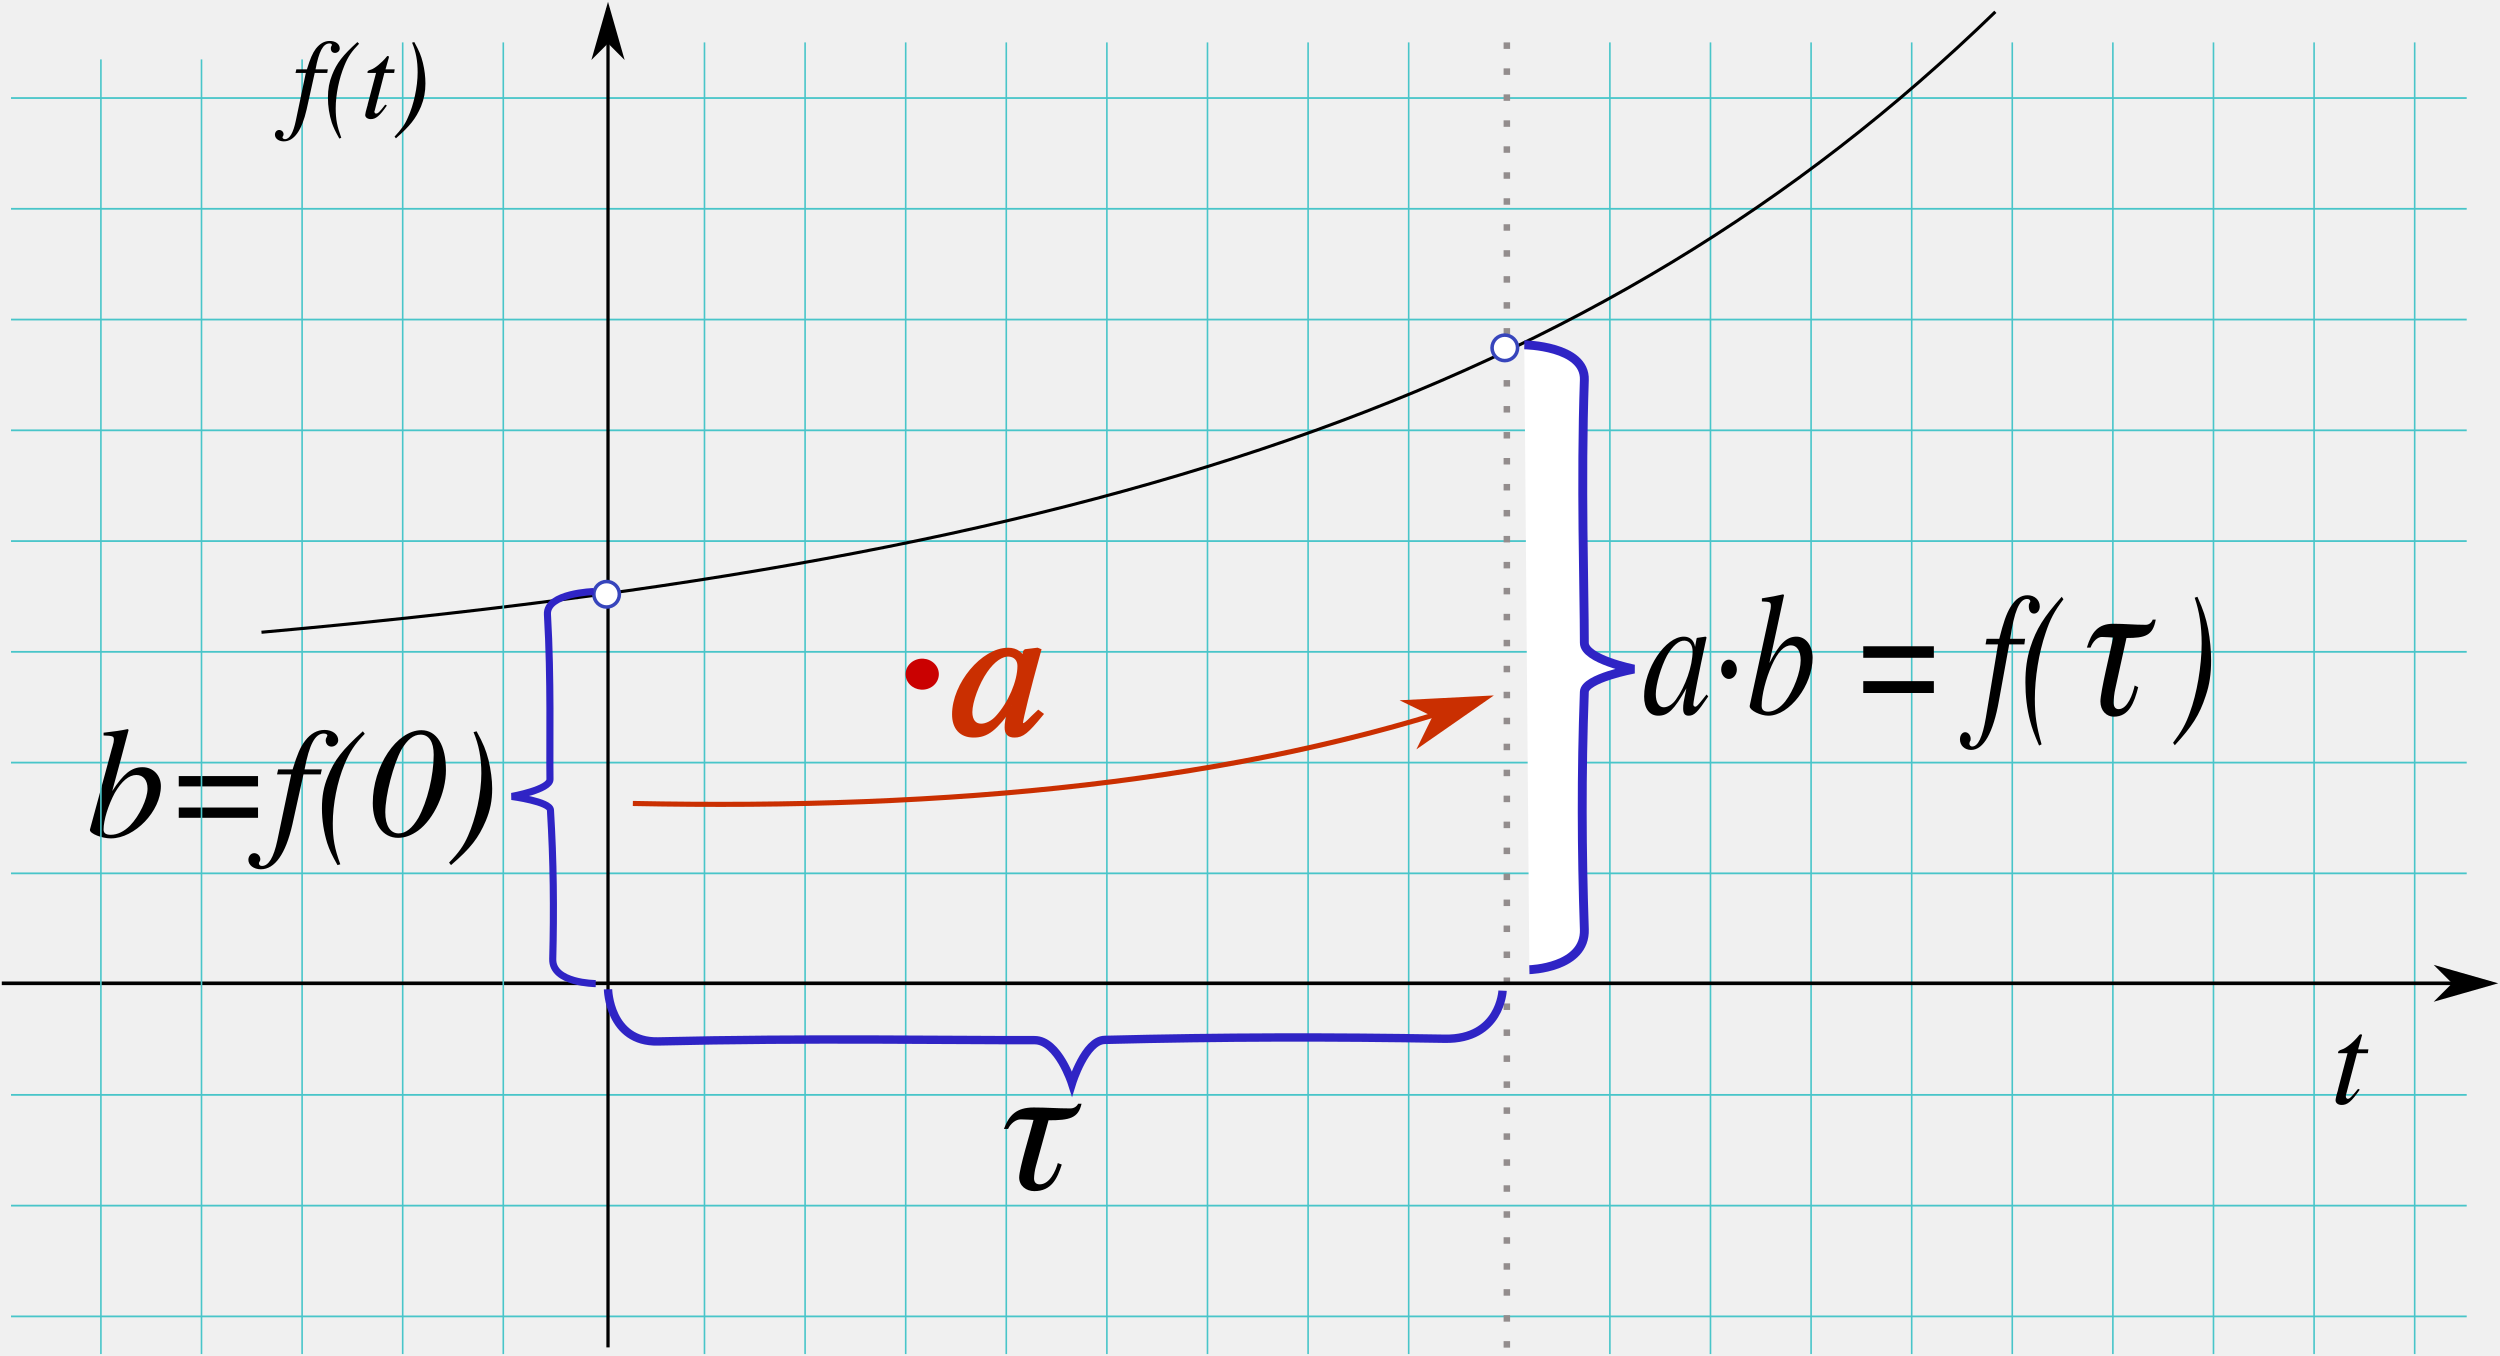
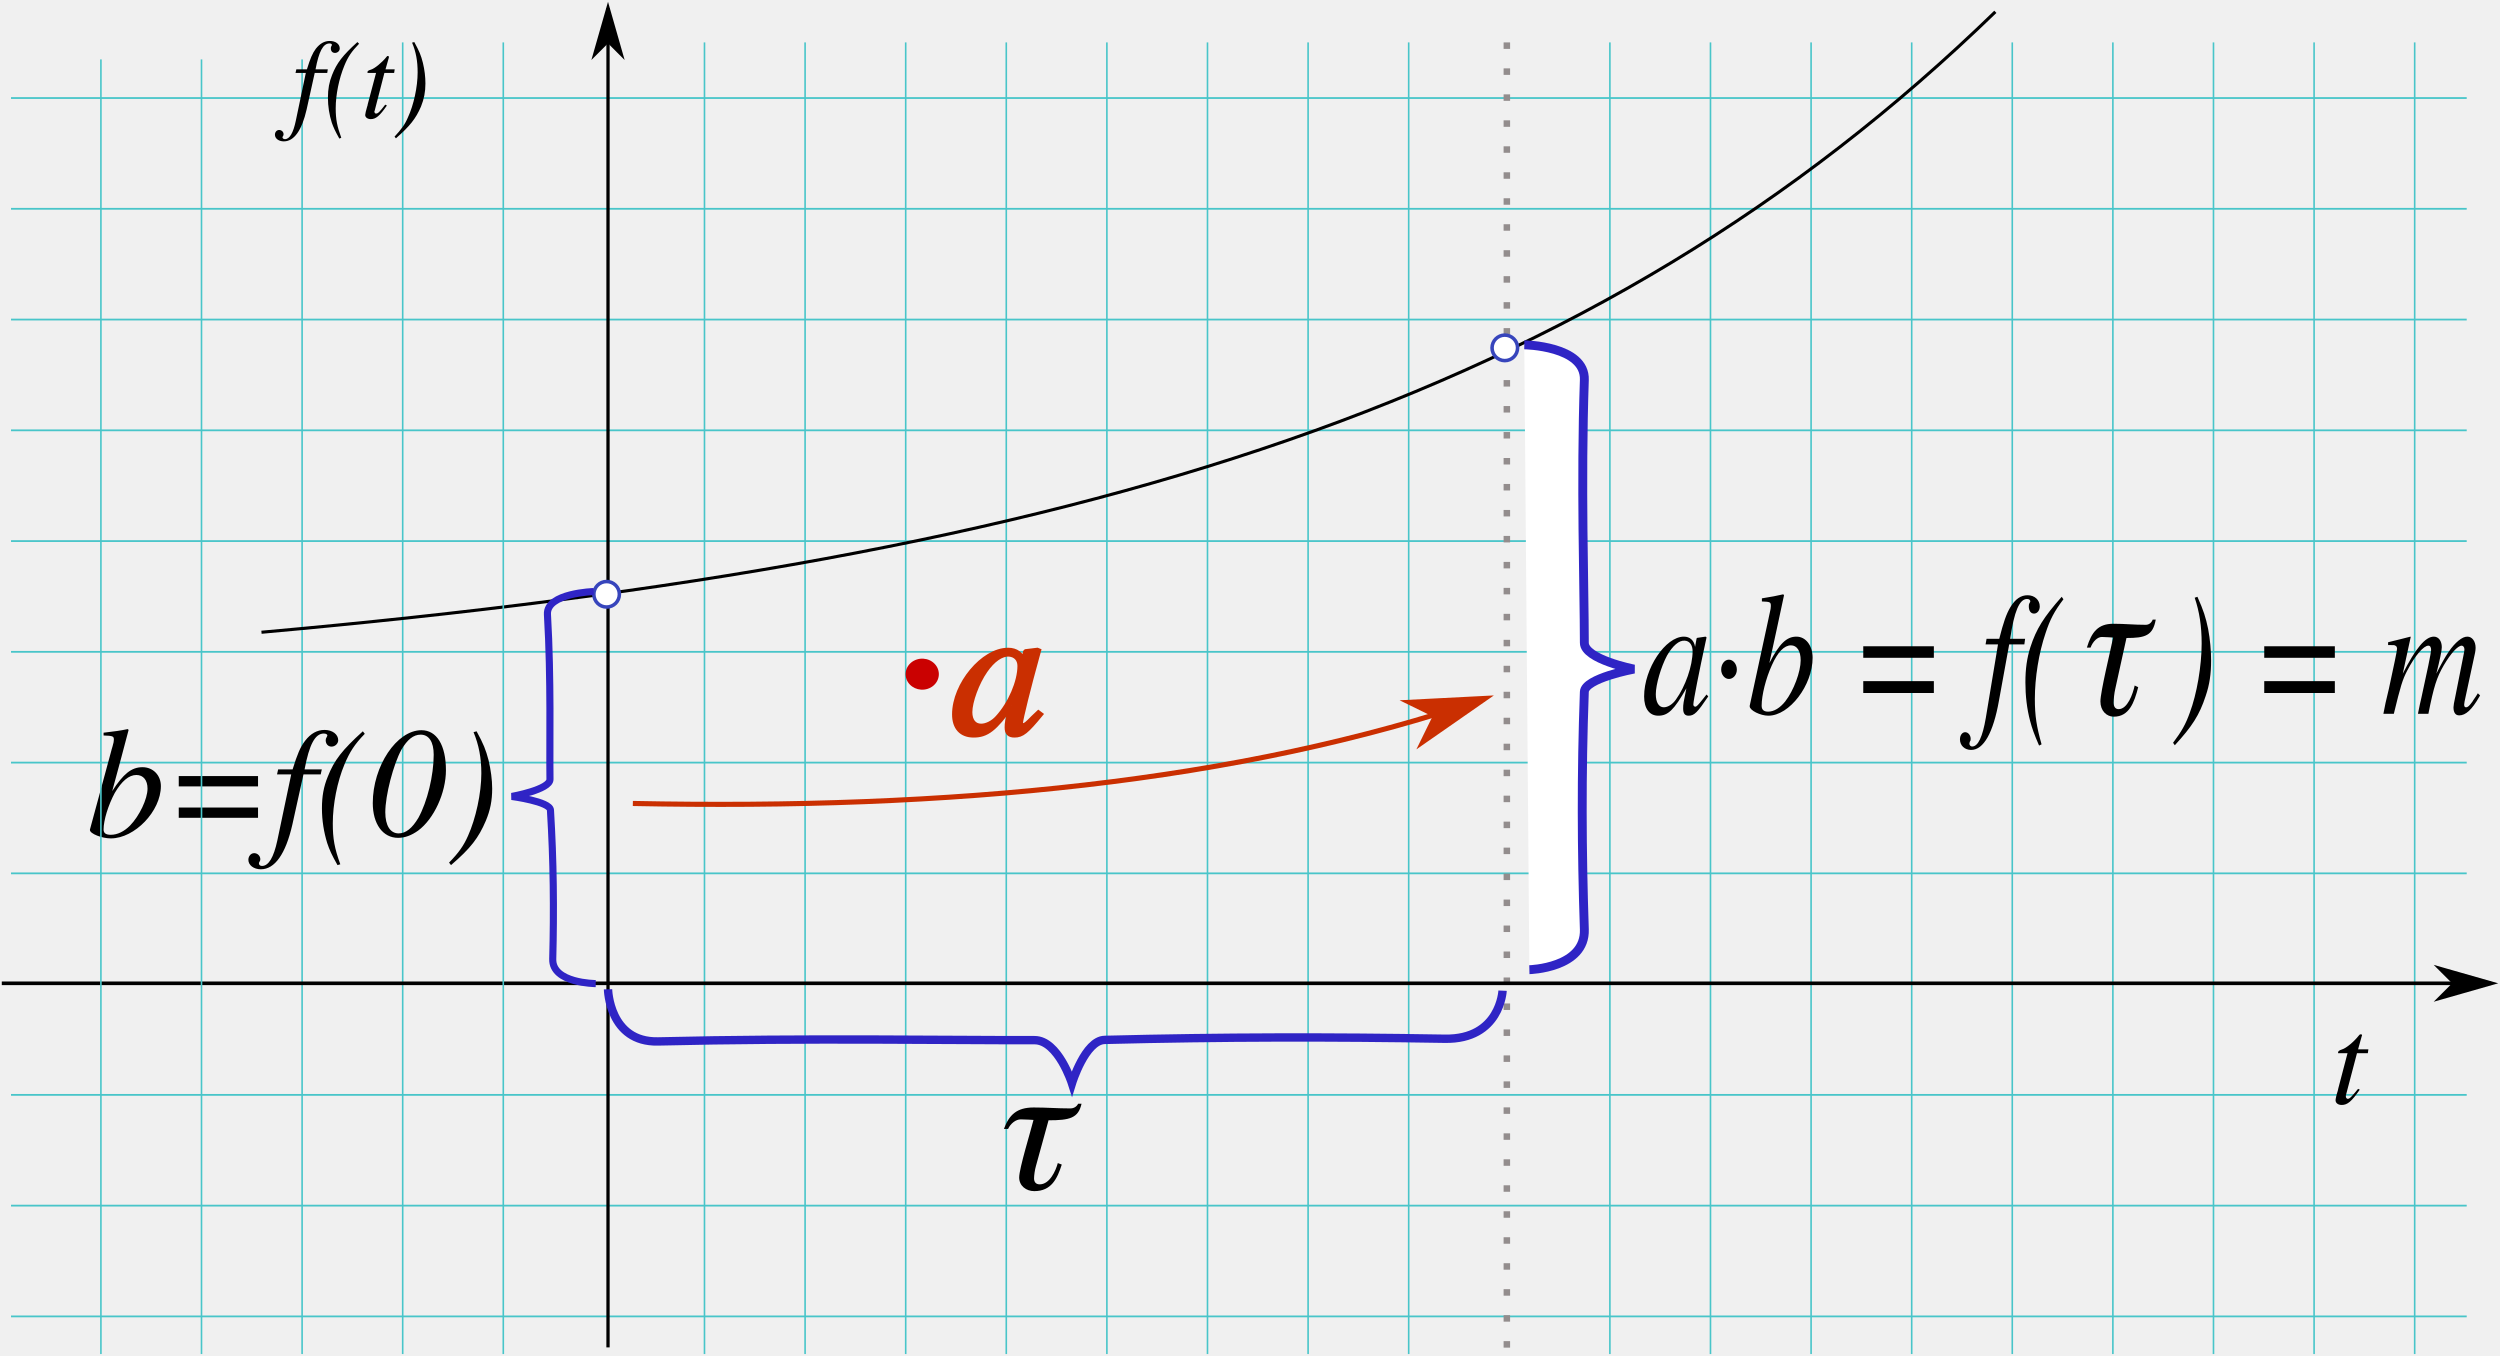
<svg xmlns="http://www.w3.org/2000/svg" width="140.426mm" height="76.157mm" viewBox="0 0 140.426 76.157" version="1.1" id="svg8">
  <defs id="defs2">
    <marker style="overflow:visible" id="marker2645" refX="0" refY="0" orient="auto">
      <path transform="matrix(0.8,0,0,0.8,10,0)" style="fill:#ca2f01;fill-opacity:1;fill-rule:evenodd;stroke:#ca2f01;stroke-width:1pt;stroke-opacity:1" d="M 0,0 5,-5 -12.5,0 5,5 Z" id="path2643" />
    </marker>
    <marker orient="auto" refY="0" refX="0" id="Arrow1Lstart" style="overflow:visible">
      <path id="path4824" d="M 0,0 5,-5 -12.5,0 5,5 Z" style="fill:#000000;fill-opacity:1;fill-rule:evenodd;stroke:#000000;stroke-width:1pt;stroke-opacity:1" transform="matrix(0.8,0,0,0.8,10,0)" />
    </marker>
    <marker style="overflow:visible" id="marker5132" refX="0" refY="0" orient="auto">
      <path transform="matrix(-0.8,0,0,-0.8,-10,0)" style="fill:#ca2f01;fill-opacity:1;fill-rule:evenodd;stroke:#ca2f01;stroke-width:1pt;stroke-opacity:1" d="M 0,0 5,-5 -12.5,0 5,5 Z" id="path5130" />
    </marker>
    <marker orient="auto" refY="0" refX="0" id="Arrow1Lend" style="overflow:visible">
      <path id="path4827" d="M 0,0 5,-5 -12.5,0 5,5 Z" style="fill:#000000;fill-opacity:1;fill-rule:evenodd;stroke:#000000;stroke-width:1pt;stroke-opacity:1" transform="matrix(-0.8,0,0,-0.8,-10,0)" />
    </marker>
    <marker orient="auto" refY="0" refX="0" id="Arrow1Lstart-3" style="overflow:visible">
      <path id="path4824-7" d="M 0,0 5,-5 -12.5,0 5,5 Z" style="fill:#938d8d;fill-opacity:1;fill-rule:evenodd;stroke:#938d8d;stroke-width:1pt;stroke-opacity:1" transform="matrix(0.8,0,0,0.8,10,0)" />
    </marker>
    <marker style="overflow:visible" id="marker2645-3" refX="0" refY="0" orient="auto">
      <path transform="matrix(0.8,0,0,0.8,10,0)" style="fill:#ca2f01;fill-opacity:1;fill-rule:evenodd;stroke:#ca2f01;stroke-width:1pt;stroke-opacity:1" d="M 0,0 5,-5 -12.5,0 5,5 Z" id="path2643-6" />
    </marker>
    <marker style="overflow:visible" id="marker2645-5" refX="0" refY="0" orient="auto">
      <path transform="matrix(0.8,0,0,0.8,10,0)" style="fill:#ca2f01;fill-opacity:1;fill-rule:evenodd;stroke:#ca2f01;stroke-width:1pt;stroke-opacity:1" d="M 0,0 5,-5 -12.5,0 5,5 Z" id="path2643-3" />
    </marker>
  </defs>
  <g id="layer1" transform="translate(-25.90073,-87.74228)">
    <path style="fill:none;stroke:#48c5c9;stroke-width:0.091;stroke-linecap:butt;stroke-linejoin:miter;stroke-miterlimit:4;stroke-dasharray:none;stroke-opacity:1" d="M 42.87,91.079 V 163.8" id="path815" />
    <path style="fill:none;stroke:#48c5c9;stroke-width:0.091;stroke-linecap:butt;stroke-linejoin:miter;stroke-miterlimit:4;stroke-dasharray:none;stroke-opacity:1" d="M 48.52,90.124 V 163.8" id="path815-3" />
    <path style="fill:none;stroke:#48c5c9;stroke-width:0.091;stroke-linecap:butt;stroke-linejoin:miter;stroke-miterlimit:4;stroke-dasharray:none;stroke-opacity:1" d="M 65.472,90.124 V 163.8" id="path815-5" />
    <path style="fill:none;stroke:#48c5c9;stroke-width:0.091;stroke-linecap:butt;stroke-linejoin:miter;stroke-miterlimit:4;stroke-dasharray:none;stroke-opacity:1" d="M 71.123,90.124 V 163.8" id="path815-35" />
    <path style="fill:none;stroke:#48c5c9;stroke-width:0.091;stroke-linecap:butt;stroke-linejoin:miter;stroke-miterlimit:4;stroke-dasharray:none;stroke-opacity:1" d="M 76.774,90.124 V 163.8" id="path815-62" />
    <path style="fill:none;stroke:#48c5c9;stroke-width:0.091;stroke-linecap:butt;stroke-linejoin:miter;stroke-miterlimit:4;stroke-dasharray:none;stroke-opacity:1" d="M 82.424,90.124 V 163.8" id="path815-9" />
    <path style="fill:none;stroke:#48c5c9;stroke-width:0.091;stroke-linecap:butt;stroke-linejoin:miter;stroke-miterlimit:4;stroke-dasharray:none;stroke-opacity:1" d="M 88.075,90.124 V 163.8" id="path815-1" />
    <path style="fill:none;stroke:#48c5c9;stroke-width:0.091;stroke-linecap:butt;stroke-linejoin:miter;stroke-miterlimit:4;stroke-dasharray:none;stroke-opacity:1" d="M 93.726,90.124 V 163.8" id="path815-70" />
    <path style="fill:none;stroke:#48c5c9;stroke-width:0.091;stroke-linecap:butt;stroke-linejoin:miter;stroke-miterlimit:4;stroke-dasharray:none;stroke-opacity:1" d="M 105.027,90.124 V 163.8" id="path815-93" />
    <path style="fill:none;stroke:#48c5c9;stroke-width:0.091;stroke-linecap:butt;stroke-linejoin:miter;stroke-miterlimit:4;stroke-dasharray:none;stroke-opacity:1" d="M 99.377,90.124 V 163.8" id="path815-60" />
    <path style="fill:none;stroke:#48c5c9;stroke-width:0.091;stroke-linecap:butt;stroke-linejoin:miter;stroke-miterlimit:4;stroke-dasharray:none;stroke-opacity:1" d="M 116.329,90.124 V 163.8" id="path815-626" />
    <path style="fill:none;stroke:#48c5c9;stroke-width:0.091;stroke-linecap:butt;stroke-linejoin:miter;stroke-miterlimit:4;stroke-dasharray:none;stroke-opacity:1" d="M 121.979,90.124 V 163.8" id="path815-79" />
    <path style="fill:none;stroke:#48c5c9;stroke-width:0.091;stroke-linecap:butt;stroke-linejoin:miter;stroke-miterlimit:4;stroke-dasharray:none;stroke-opacity:1" d="M 127.63,90.124 V 163.8" id="path815-20" />
    <path style="fill:none;stroke:#48c5c9;stroke-width:0.091;stroke-linecap:butt;stroke-linejoin:miter;stroke-miterlimit:4;stroke-dasharray:none;stroke-opacity:1" d="M 133.281,90.124 V 163.8" id="path815-23" />
    <path style="fill:none;stroke:#48c5c9;stroke-width:0.091;stroke-linecap:butt;stroke-linejoin:miter;stroke-miterlimit:4;stroke-dasharray:none;stroke-opacity:1" d="M 138.931,90.124 V 163.8" id="path815-75" />
    <path style="fill:none;stroke:#48c5c9;stroke-width:0.091;stroke-linecap:butt;stroke-linejoin:miter;stroke-miterlimit:4;stroke-dasharray:none;stroke-opacity:1" d="M 144.582,90.124 V 163.8" id="path815-92" />
    <path style="fill:none;stroke:#48c5c9;stroke-width:0.091;stroke-linecap:butt;stroke-linejoin:miter;stroke-miterlimit:4;stroke-dasharray:none;stroke-opacity:1" d="M 150.233,90.124 V 163.8" id="path815-28" />
    <path style="fill:none;stroke:#48c5c9;stroke-width:0.091;stroke-linecap:butt;stroke-linejoin:miter;stroke-miterlimit:4;stroke-dasharray:none;stroke-opacity:1" d="M 155.884,90.124 V 163.8" id="path815-97" />
    <path style="fill:none;stroke:#48c5c9;stroke-width:0.091;stroke-linecap:butt;stroke-linejoin:miter;stroke-miterlimit:4;stroke-dasharray:none;stroke-opacity:1" d="M 161.534,90.124 V 163.8" id="path815-36" />
    <path style="fill:none;stroke:#48c5c9;stroke-width:0.101;stroke-linecap:butt;stroke-linejoin:miter;stroke-miterlimit:4;stroke-dasharray:none;stroke-opacity:1" d="m 26.519,161.685 h 137.938" id="path4677" />
    <path style="fill:none;stroke:#48c5c9;stroke-width:0.101;stroke-linecap:butt;stroke-linejoin:miter;stroke-miterlimit:4;stroke-dasharray:none;stroke-opacity:1" d="m 26.519,93.25 c 45.979,0 91.959,0 137.938,0" id="path4677-7" />
    <path style="fill:none;stroke:#48c5c9;stroke-width:0.101;stroke-linecap:butt;stroke-linejoin:miter;stroke-miterlimit:4;stroke-dasharray:none;stroke-opacity:1" d="m 26.519,99.471 h 137.938" id="path4677-8" />
    <path style="fill:none;stroke:#48c5c9;stroke-width:0.101;stroke-linecap:butt;stroke-linejoin:miter;stroke-miterlimit:4;stroke-dasharray:none;stroke-opacity:1" d="m 26.519,105.692 h 137.938" id="path4677-45" />
    <path style="fill:none;stroke:#48c5c9;stroke-width:0.101;stroke-linecap:butt;stroke-linejoin:miter;stroke-miterlimit:4;stroke-dasharray:none;stroke-opacity:1" d="m 26.519,111.914 h 137.938" id="path4677-0" />
    <path style="fill:none;stroke:#48c5c9;stroke-width:0.101;stroke-linecap:butt;stroke-linejoin:miter;stroke-miterlimit:4;stroke-dasharray:none;stroke-opacity:1" d="m 26.519,118.135 h 137.938" id="path4677-3" />
    <path style="fill:none;stroke:#48c5c9;stroke-width:0.101;stroke-linecap:butt;stroke-linejoin:miter;stroke-miterlimit:4;stroke-dasharray:none;stroke-opacity:1" d="m 26.519,124.356 h 137.938" id="path4677-6" />
    <path style="fill:none;stroke:#48c5c9;stroke-width:0.101;stroke-linecap:butt;stroke-linejoin:miter;stroke-miterlimit:4;stroke-dasharray:none;stroke-opacity:1" d="m 26.519,130.578 h 137.938" id="path4677-1" />
    <path style="fill:none;stroke:#48c5c9;stroke-width:0.101;stroke-linecap:butt;stroke-linejoin:miter;stroke-miterlimit:4;stroke-dasharray:none;stroke-opacity:1" d="m 26.519,136.799 h 137.938" id="path4677-06" />
    <path style="fill:none;stroke:#48c5c9;stroke-width:0.101;stroke-linecap:butt;stroke-linejoin:miter;stroke-miterlimit:4;stroke-dasharray:none;stroke-opacity:1" d="m 26.519,149.242 h 137.938" id="path4677-061" />
    <path style="fill:none;stroke:#48c5c9;stroke-width:0.101;stroke-linecap:butt;stroke-linejoin:miter;stroke-miterlimit:4;stroke-dasharray:none;stroke-opacity:1" d="m 26.519,155.463 h 137.938" id="path4677-54" />
    <path style="fill:none;stroke:#938d8d;stroke-width:0.365;stroke-linecap:butt;stroke-linejoin:miter;stroke-miterlimit:4;stroke-dasharray:0.365, 1.094;stroke-dashoffset:0;stroke-opacity:1" d="M 110.541,90.124 V 163.8" id="path815-7-4-5" />
    <text xml:space="preserve" style="font-style:italic;font-variant:normal;font-weight:normal;font-stretch:normal;font-size:7.056px;line-height:1.25;font-family:Grey;-inkscape-font-specification:'Grey Italic';letter-spacing:0px;word-spacing:0px;fill:#000000;fill-opacity:1;stroke:none;stroke-width:0.265" x="144.657" y="109.696" id="text1181">
      <tspan id="tspan1179" x="144.657" y="116.08" style="stroke-width:0.265" />
    </text>
    <path style="fill:none;stroke:#000000;stroke-width:0.184;stroke-linecap:butt;stroke-linejoin:miter;stroke-miterlimit:4;stroke-dasharray:none;stroke-opacity:1;marker-start:url(#Arrow1Lstart)" d="M 60.053,88.2 V 163.426" id="path815-7" />
    <path style="fill:none;stroke:#000000;stroke-width:0.204;stroke-linecap:butt;stroke-linejoin:miter;stroke-miterlimit:4;stroke-dasharray:none;stroke-opacity:1;marker-end:url(#Arrow1Lend)" d="M 26.001,142.975 H 165.831" id="path4677-5" />
    <text xml:space="preserve" style="font-style:normal;font-variant:normal;font-weight:normal;font-stretch:normal;font-size:6.381px;line-height:1.25;font-family:Grey;-inkscape-font-specification:Grey;letter-spacing:0px;word-spacing:0px;fill:#000000;fill-opacity:1;stroke:none;stroke-width:0.16" x="42.283" y="94.37" id="text5204">
      <tspan id="tspan5202" x="42.283" y="94.37" style="font-style:italic;font-variant:normal;font-weight:normal;font-stretch:normal;font-family:times;-inkscape-font-specification:'times Italic';stroke-width:0.16">f(t)</tspan>
    </text>
    <text xml:space="preserve" style="font-style:italic;font-variant:normal;font-weight:normal;font-stretch:normal;font-size:7.121px;line-height:1.25;font-family:times;-inkscape-font-specification:'times Italic';letter-spacing:0px;word-spacing:0px;fill:#000000;fill-opacity:1;stroke:none;stroke-width:0.178" x="156.826" y="149.732" id="text5208">
      <tspan id="tspan5206" x="156.826" y="149.732" style="font-style:italic;font-variant:normal;font-weight:normal;font-stretch:normal;font-family:times;-inkscape-font-specification:'times Italic';stroke-width:0.178">t</tspan>
    </text>
    <path style="fill:none;stroke:#000000;stroke-width:0.175px;stroke-linecap:butt;stroke-linejoin:miter;stroke-opacity:1" d="m 137.98,88.406 c -22.504,21.85 -51.018,30.702 -97.392,34.85" id="path5242" />
    <circle style="opacity:1;fill:#ffffff;fill-opacity:1;stroke:#3745bc;stroke-width:0.2;stroke-linecap:square;stroke-linejoin:round;stroke-miterlimit:4;stroke-dasharray:none;stroke-dashoffset:0;stroke-opacity:1" id="path5210-6" cx="59.974" cy="121.123" r="0.717" />
    <circle style="opacity:1;fill:#ffffff;fill-opacity:1;stroke:#3745bc;stroke-width:0.2;stroke-linecap:square;stroke-linejoin:round;stroke-miterlimit:4;stroke-dasharray:none;stroke-dashoffset:0;stroke-opacity:1" id="path5210-9" cx="110.427" cy="107.282" r="0.717" />
    <path style="fill:none;stroke:#2f24c5;stroke-width:0.4;stroke-linecap:butt;stroke-linejoin:miter;stroke-miterlimit:4;stroke-dasharray:none;stroke-dashoffset:0;stroke-opacity:1" d="m 59.363,142.991 c 0,0 -2.451,-0.008 -2.415,-1.377 0.072,-2.78 0.047,-5.476 -0.128,-8.371 -0.029,-0.48 -2.174,-0.764 -2.174,-0.764 0,0 2.155,-0.381 2.147,-0.963 -0.028,-1.989 0.069,-5.586 -0.142,-9.263 -0.069,-1.205 2.597,-1.282 2.597,-1.282 v 0 0" id="path5858" />
    <path style="fill:#ffffff;fill-opacity:1;stroke:#2f24c5;stroke-width:0.5;stroke-linecap:butt;stroke-linejoin:miter;stroke-miterlimit:4;stroke-dasharray:none;stroke-dashoffset:0;stroke-opacity:1" d="m 111.806,142.21 c 0,0 3.16,-0.082 3.088,-2.261 -0.148,-4.429 -0.169,-8.728 0,-13.346 0.028,-0.767 2.788,-1.278 2.788,-1.278 0,0 -2.788,-0.547 -2.788,-1.475 -0.003,-3.172 -0.199,-8.902 0,-14.768 0.065,-1.922 -3.374,-1.971 -3.374,-1.971 v 0 0" id="path5858-43" />
    <text xml:space="preserve" style="font-style:italic;font-variant:normal;font-weight:normal;font-stretch:normal;font-size:8.851px;line-height:1.25;font-family:times;-inkscape-font-specification:'times Italic';letter-spacing:0px;word-spacing:0px;fill:#000000;fill-opacity:1;stroke:none;stroke-width:0.221" x="30.749" y="134.745" id="text929">
      <tspan id="tspan927" x="30.749" y="134.745" style="font-style:italic;font-variant:normal;font-weight:normal;font-stretch:normal;font-family:times;-inkscape-font-specification:'times Italic';stroke-width:0.221">b=f(0)</tspan>
    </text>
    <path style="fill:none;fill-opacity:1;stroke:#ca2f01;stroke-width:0.287;stroke-linecap:butt;stroke-linejoin:miter;stroke-miterlimit:4;stroke-dasharray:none;stroke-opacity:1;marker-start:url(#marker2645)" d="m 109.286,126.985 c -13.797,4.72 -30.079,6.252 -47.838,5.888" id="path973" />
    <path style="fill:none;stroke:#2f24c5;stroke-width:0.471;stroke-linecap:butt;stroke-linejoin:miter;stroke-miterlimit:4;stroke-dasharray:none;stroke-dashoffset:0;stroke-opacity:1" d="m 110.301,143.389 c 0,0 -0.126,2.753 -3.245,2.7 -6.34,-0.107 -12.494,-0.104 -19.106,0.065 -1.098,0.028 -1.837,2.435 -1.837,2.435 0,0 -0.776,-2.425 -2.104,-2.421 -4.541,0.013 -12.744,-0.13 -21.142,0.072 -2.752,0.066 -2.814,-2.929 -2.814,-2.929 v 0 0" id="path5858-3" />
    <path style="font-style:normal;font-variant:normal;font-weight:normal;font-stretch:normal;font-size:10.583px;line-height:1.25;font-family:Grey;-inkscape-font-specification:Grey;letter-spacing:0px;word-spacing:0px;fill:#000000;fill-opacity:1;stroke:none;stroke-width:0.265" id="text1004" d="m 91.869,156.998 c -0.085,0.169 -0.242,0.264 -0.443,0.264 -0.762,0 -1.293,-0.053 -2.055,-0.053 -0.952,0 -1.376,0.413 -1.672,1.207 h 0.232 c 0.148,-0.318 0.446,-0.539 0.711,-0.539 0.233,0 0.719,0.031 0.719,0.031 -0.148,0.603 -0.805,2.731 -0.805,3.229 0,0.476 0.393,0.771 0.848,0.771 0.963,0 1.291,-0.698 1.545,-1.492 l -0.223,-0.084 c -0.116,0.434 -0.455,1.195 -1.016,1.195 -0.212,0 -0.318,-0.126 -0.318,-0.338 0,-0.148 0.042,-0.476 0.105,-0.688 l 0.709,-2.572 c 1.185,0 1.674,-0.117 1.854,-0.932 z" transform="translate(-5.408275,-7.259343)" />
    <g id="g1117" transform="translate(-21.10632,-7.819988)">
      <text id="text971" y="136.752" x="100.43" style="font-style:normal;font-variant:normal;font-weight:normal;font-stretch:normal;font-size:10.583px;line-height:1.25;font-family:Grey;-inkscape-font-specification:Grey;letter-spacing:0px;word-spacing:0px;fill:#ca2f01;fill-opacity:1;stroke:#ca2f01;stroke-width:0.265;stroke-miterlimit:4;stroke-dasharray:none;stroke-opacity:1" xml:space="preserve">
        <tspan style="font-style:italic;font-variant:normal;font-weight:normal;font-stretch:normal;font-family:times;-inkscape-font-specification:'times Italic';fill:#ca2f01;fill-opacity:1;stroke:#ca2f01;stroke-width:0.265;stroke-miterlimit:4;stroke-dasharray:none;stroke-opacity:1" y="136.752" x="100.43" id="tspan969">a</tspan>
      </text>
      <path d="m 99.692,133.147 a 0.934,0.872 0 0 1 -0.58,1.108 0.934,0.872 0 0 1 -1.187,-0.541 0.934,0.872 0 0 1 0.58,-1.108 0.934,0.872 0 0 1 1.188,0.541" id="path1657" style="opacity:1;fill:#ca0101;fill-opacity:1;stroke:none;stroke-width:0.2;stroke-linecap:square;stroke-linejoin:round;stroke-miterlimit:4;stroke-dasharray:none;stroke-dashoffset:0;stroke-opacity:1" />
    </g>
    <g id="g1881">
      <text transform="scale(0.8936772,1.118972)" id="text929-3" y="114.246" x="132.165" style="font-style:italic;font-variant:normal;font-weight:normal;font-stretch:normal;font-size:8.786px;line-height:1.25;font-family:times;-inkscape-font-specification:'times Italic';letter-spacing:0px;word-spacing:0px;fill:#000000;fill-opacity:1;stroke:none;stroke-width:0.22" xml:space="preserve">
-         <tspan style="font-style:italic;font-variant:normal;font-weight:normal;font-stretch:normal;font-family:times;-inkscape-font-specification:'times Italic';stroke-width:0.22" y="114.246" x="132.165" id="tspan927-5">a·b = f(   )</tspan>
+         <tspan style="font-style:italic;font-variant:normal;font-weight:normal;font-stretch:normal;font-family:times;-inkscape-font-specification:'times Italic';stroke-width:0.22" y="114.246" x="132.165" id="tspan927-5">a·b = f(   ) = m</tspan>
      </text>
      <path d="m 91.869,156.998 c -0.085,0.169 -0.242,0.264 -0.443,0.264 -0.762,0 -1.293,-0.053 -2.055,-0.053 -0.952,0 -1.376,0.413 -1.672,1.207 h 0.232 c 0.148,-0.318 0.446,-0.539 0.711,-0.539 0.233,0 0.719,0.031 0.719,0.031 -0.148,0.603 -0.805,2.731 -0.805,3.229 0,0.476 0.393,0.771 0.848,0.771 0.963,0 1.291,-0.698 1.545,-1.492 l -0.223,-0.084 c -0.116,0.434 -0.455,1.195 -1.016,1.195 -0.212,0 -0.318,-0.126 -0.318,-0.338 0,-0.148 0.042,-0.476 0.105,-0.688 l 0.709,-2.572 c 1.185,0 1.674,-0.117 1.854,-0.932 z" id="text1004-6" style="font-style:normal;font-variant:normal;font-weight:normal;font-stretch:normal;font-size:10.583px;line-height:1.25;font-family:Grey;-inkscape-font-specification:Grey;letter-spacing:0px;word-spacing:0px;fill:#000000;fill-opacity:1;stroke:none;stroke-width:0.265" transform="matrix(0.8870772,0,0,1.110708,65.32561,-51.83413)" />
    </g>
    <path style="fill:none;stroke:#48c5c9;stroke-width:0.091;stroke-linecap:butt;stroke-linejoin:miter;stroke-miterlimit:4;stroke-dasharray:none;stroke-opacity:1" d="M 54.171,90.124 V 163.8" id="path815-6-2" />
    <path style="fill:none;stroke:#48c5c9;stroke-width:0.091;stroke-linecap:butt;stroke-linejoin:miter;stroke-miterlimit:4;stroke-dasharray:none;stroke-opacity:1" d="M 37.219,91.079 V 163.8" id="path815-6" />
    <path style="fill:none;stroke:#48c5c9;stroke-width:0.091;stroke-linecap:butt;stroke-linejoin:miter;stroke-miterlimit:4;stroke-dasharray:none;stroke-opacity:1" d="M 31.569,91.079 V 163.8" id="path815-12" />
  </g>
</svg>
